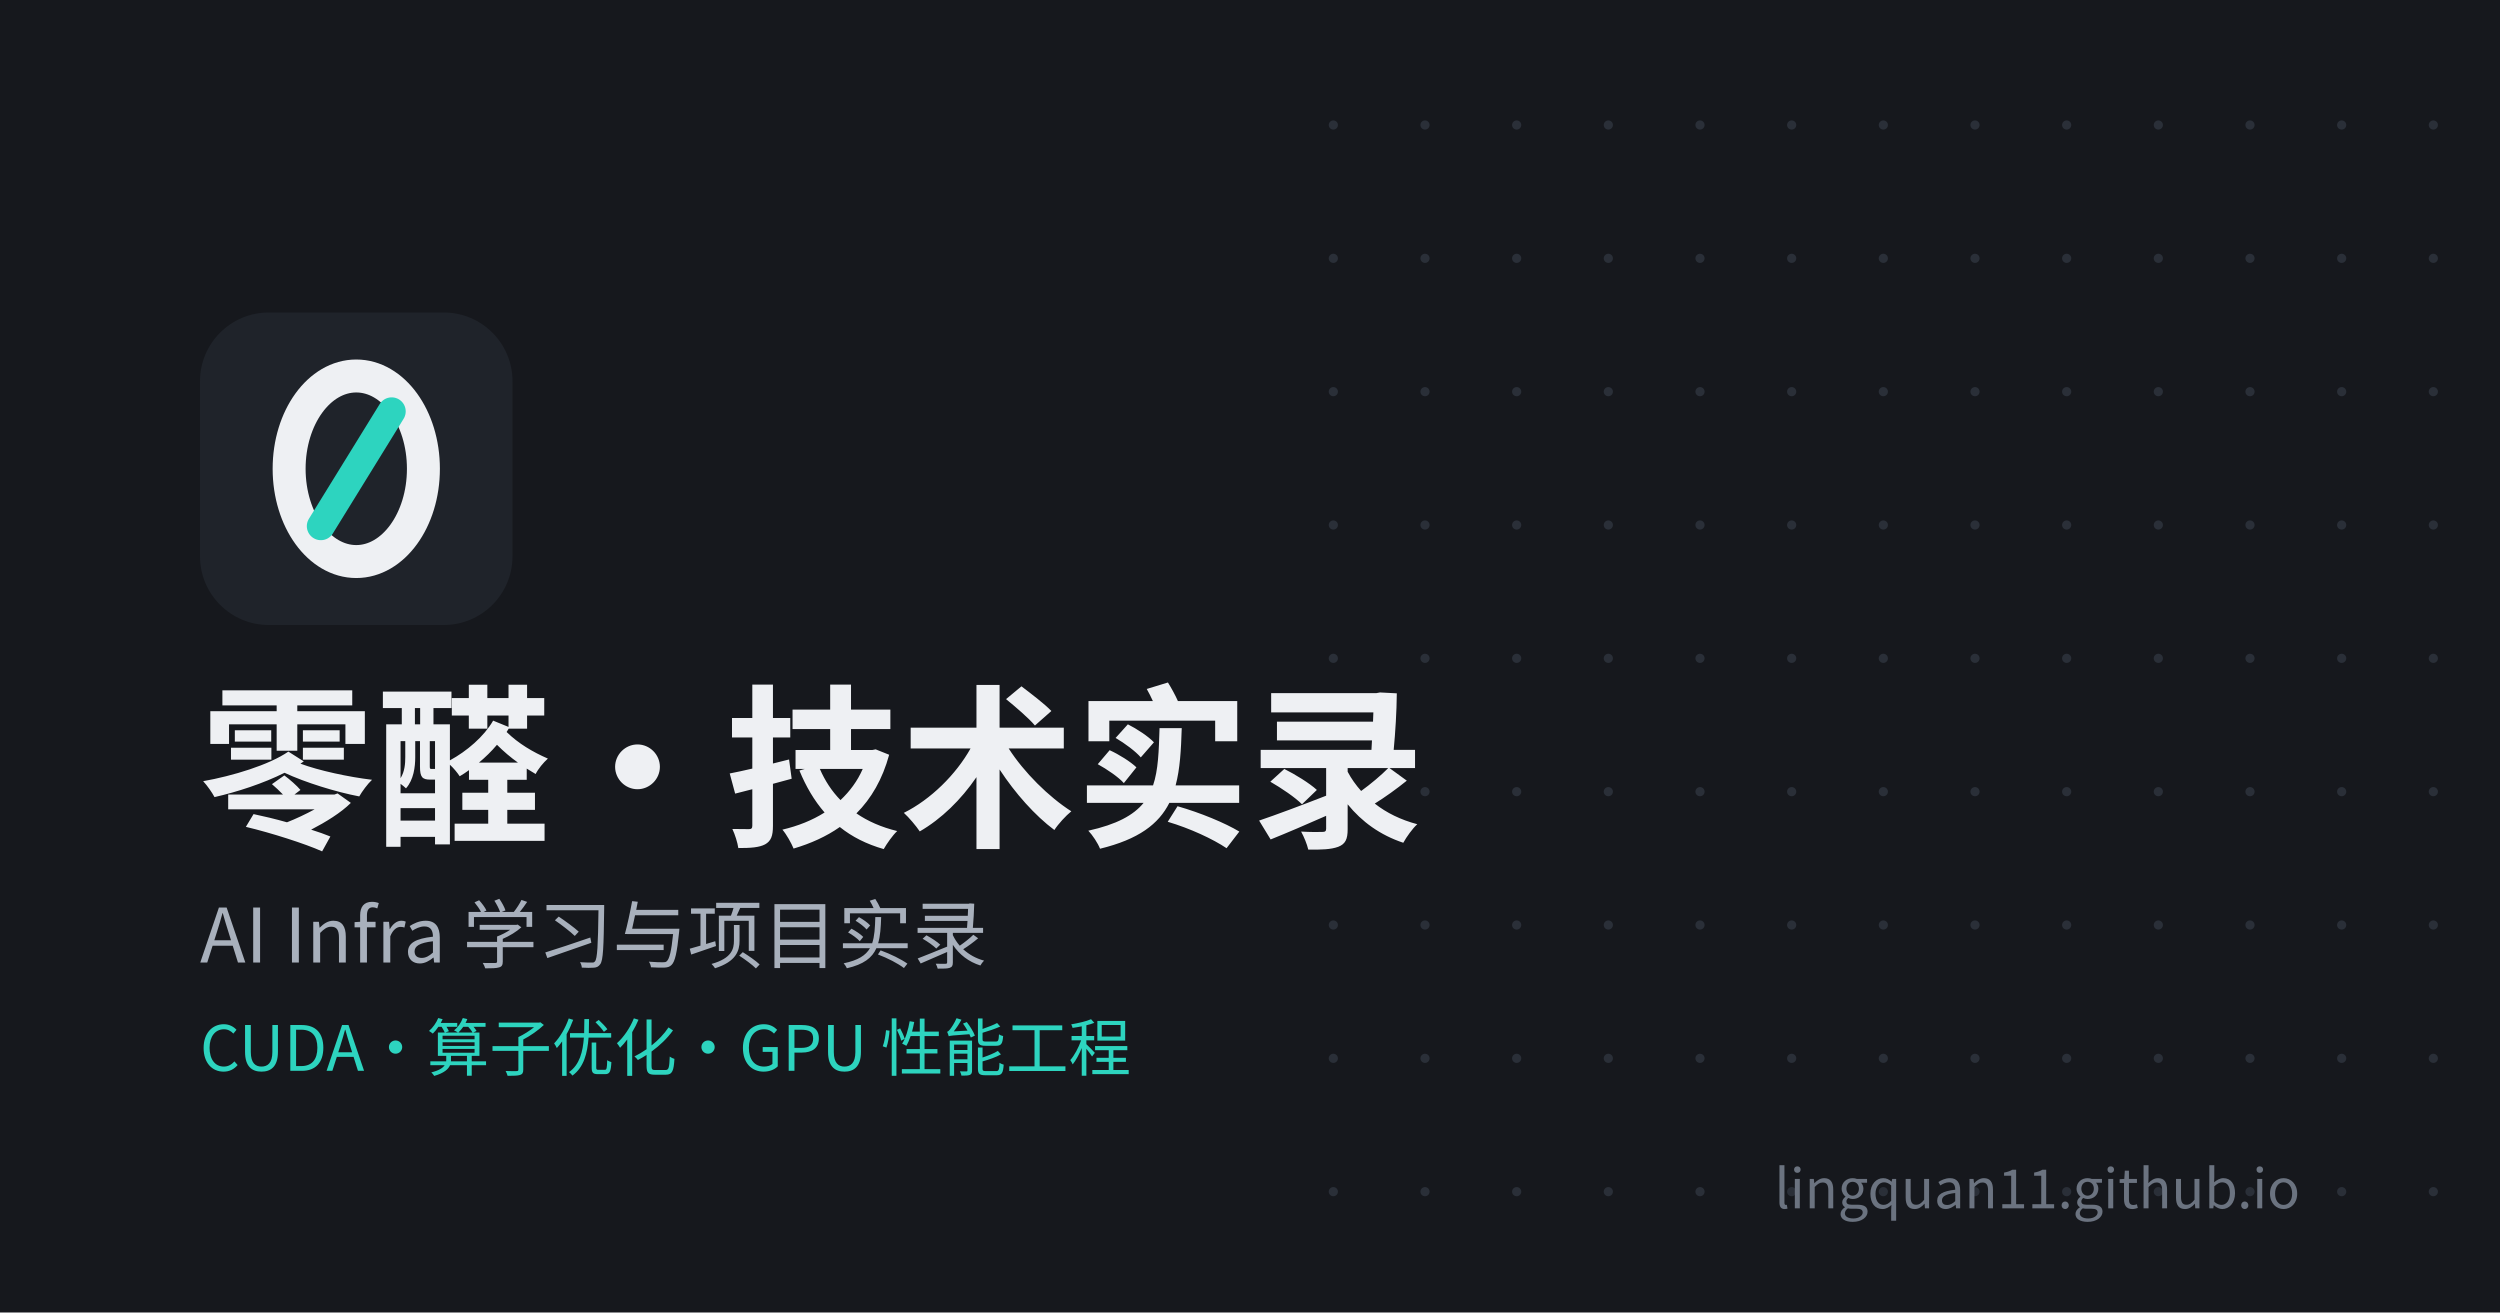
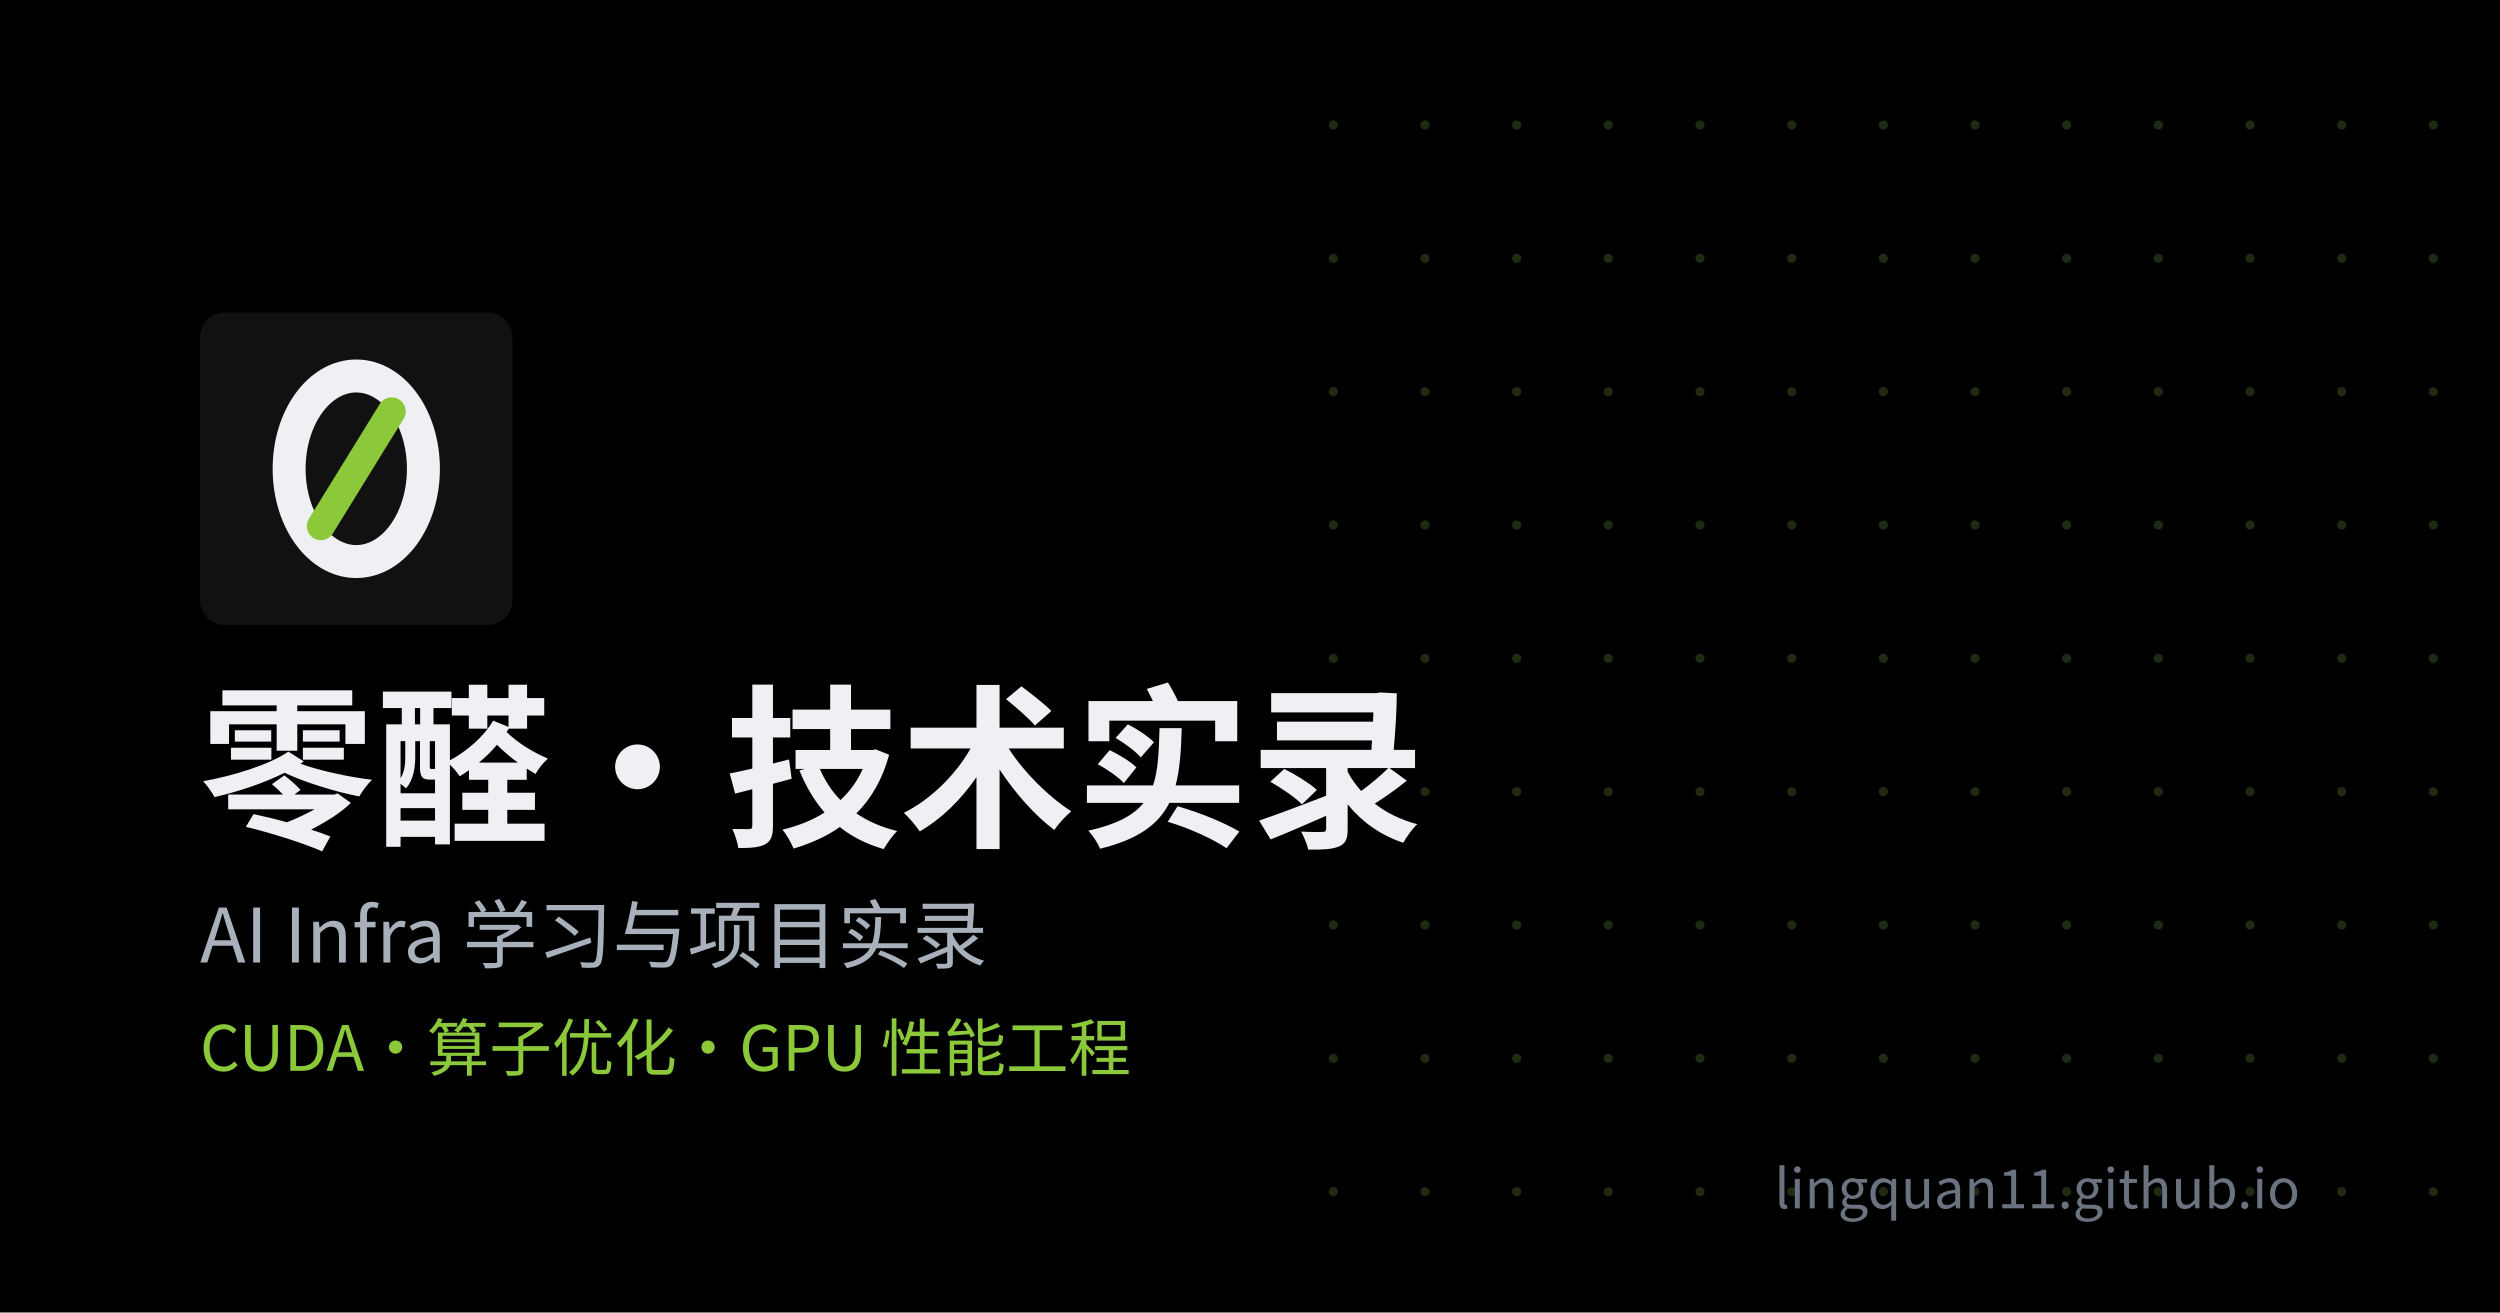
<svg xmlns="http://www.w3.org/2000/svg" width="1200" height="630" viewBox="0 0 1200 630">
-   <rect width="1200" height="630" fill="#16181d" />
-   <circle cx="640" cy="60" r="2.2" fill="#2a2f38" />
-   <circle cx="684" cy="60" r="2.2" fill="#2a2f38" />
-   <circle cx="728" cy="60" r="2.2" fill="#2a2f38" />
-   <circle cx="772" cy="60" r="2.2" fill="#2a2f38" />
-   <circle cx="816" cy="60" r="2.2" fill="#2a2f38" />
-   <circle cx="860" cy="60" r="2.2" fill="#2a2f38" />
-   <circle cx="904" cy="60" r="2.2" fill="#2a2f38" />
-   <circle cx="948" cy="60" r="2.2" fill="#2a2f38" />
-   <circle cx="992" cy="60" r="2.2" fill="#2a2f38" />
-   <circle cx="1036" cy="60" r="2.2" fill="#2a2f38" />
-   <circle cx="1080" cy="60" r="2.2" fill="#2a2f38" />
-   <circle cx="1124" cy="60" r="2.2" fill="#2a2f38" />
-   <circle cx="1168" cy="60" r="2.2" fill="#2a2f38" />
-   <circle cx="640" cy="124" r="2.2" fill="#2a2f38" />
-   <circle cx="684" cy="124" r="2.2" fill="#2a2f38" />
-   <circle cx="728" cy="124" r="2.2" fill="#2a2f38" />
-   <circle cx="772" cy="124" r="2.2" fill="#2a2f38" />
-   <circle cx="816" cy="124" r="2.2" fill="#2a2f38" />
-   <circle cx="860" cy="124" r="2.2" fill="#2a2f38" />
-   <circle cx="904" cy="124" r="2.2" fill="#2a2f38" />
-   <circle cx="948" cy="124" r="2.2" fill="#2a2f38" />
-   <circle cx="992" cy="124" r="2.2" fill="#2a2f38" />
-   <circle cx="1036" cy="124" r="2.2" fill="#2a2f38" />
-   <circle cx="1080" cy="124" r="2.2" fill="#2a2f38" />
-   <circle cx="1124" cy="124" r="2.2" fill="#2a2f38" />
-   <circle cx="1168" cy="124" r="2.2" fill="#2a2f38" />
-   <circle cx="640" cy="188" r="2.2" fill="#2a2f38" />
-   <circle cx="684" cy="188" r="2.2" fill="#2a2f38" />
-   <circle cx="728" cy="188" r="2.2" fill="#2a2f38" />
-   <circle cx="772" cy="188" r="2.2" fill="#2a2f38" />
-   <circle cx="816" cy="188" r="2.2" fill="#2a2f38" />
-   <circle cx="860" cy="188" r="2.2" fill="#2a2f38" />
-   <circle cx="904" cy="188" r="2.2" fill="#2a2f38" />
-   <circle cx="948" cy="188" r="2.2" fill="#2a2f38" />
-   <circle cx="992" cy="188" r="2.2" fill="#2a2f38" />
-   <circle cx="1036" cy="188" r="2.2" fill="#2a2f38" />
-   <circle cx="1080" cy="188" r="2.2" fill="#2a2f38" />
-   <circle cx="1124" cy="188" r="2.2" fill="#2a2f38" />
-   <circle cx="1168" cy="188" r="2.2" fill="#2a2f38" />
-   <circle cx="640" cy="252" r="2.2" fill="#2a2f38" />
-   <circle cx="684" cy="252" r="2.2" fill="#2a2f38" />
-   <circle cx="728" cy="252" r="2.2" fill="#2a2f38" />
-   <circle cx="772" cy="252" r="2.2" fill="#2a2f38" />
-   <circle cx="816" cy="252" r="2.2" fill="#2a2f38" />
-   <circle cx="860" cy="252" r="2.2" fill="#2a2f38" />
-   <circle cx="904" cy="252" r="2.2" fill="#2a2f38" />
-   <circle cx="948" cy="252" r="2.2" fill="#2a2f38" />
-   <circle cx="992" cy="252" r="2.2" fill="#2a2f38" />
-   <circle cx="1036" cy="252" r="2.2" fill="#2a2f38" />
-   <circle cx="1080" cy="252" r="2.2" fill="#2a2f38" />
-   <circle cx="1124" cy="252" r="2.2" fill="#2a2f38" />
-   <circle cx="1168" cy="252" r="2.2" fill="#2a2f38" />
-   <circle cx="640" cy="316" r="2.2" fill="#2a2f38" />
-   <circle cx="684" cy="316" r="2.2" fill="#2a2f38" />
-   <circle cx="728" cy="316" r="2.2" fill="#2a2f38" />
-   <circle cx="772" cy="316" r="2.2" fill="#2a2f38" />
-   <circle cx="816" cy="316" r="2.2" fill="#2a2f38" />
-   <circle cx="860" cy="316" r="2.2" fill="#2a2f38" />
-   <circle cx="904" cy="316" r="2.2" fill="#2a2f38" />
-   <circle cx="948" cy="316" r="2.2" fill="#2a2f38" />
-   <circle cx="992" cy="316" r="2.2" fill="#2a2f38" />
-   <circle cx="1036" cy="316" r="2.2" fill="#2a2f38" />
-   <circle cx="1080" cy="316" r="2.2" fill="#2a2f38" />
-   <circle cx="1124" cy="316" r="2.2" fill="#2a2f38" />
-   <circle cx="1168" cy="316" r="2.2" fill="#2a2f38" />
-   <circle cx="640" cy="380" r="2.2" fill="#2a2f38" />
-   <circle cx="684" cy="380" r="2.2" fill="#2a2f38" />
-   <circle cx="728" cy="380" r="2.2" fill="#2a2f38" />
-   <circle cx="772" cy="380" r="2.2" fill="#2a2f38" />
-   <circle cx="816" cy="380" r="2.2" fill="#2a2f38" />
-   <circle cx="860" cy="380" r="2.2" fill="#2a2f38" />
-   <circle cx="904" cy="380" r="2.2" fill="#2a2f38" />
-   <circle cx="948" cy="380" r="2.2" fill="#2a2f38" />
-   <circle cx="992" cy="380" r="2.2" fill="#2a2f38" />
-   <circle cx="1036" cy="380" r="2.2" fill="#2a2f38" />
-   <circle cx="1080" cy="380" r="2.2" fill="#2a2f38" />
-   <circle cx="1124" cy="380" r="2.2" fill="#2a2f38" />
-   <circle cx="1168" cy="380" r="2.2" fill="#2a2f38" />
-   <circle cx="640" cy="444" r="2.2" fill="#2a2f38" />
-   <circle cx="684" cy="444" r="2.2" fill="#2a2f38" />
-   <circle cx="728" cy="444" r="2.2" fill="#2a2f38" />
-   <circle cx="772" cy="444" r="2.2" fill="#2a2f38" />
-   <circle cx="816" cy="444" r="2.2" fill="#2a2f38" />
-   <circle cx="860" cy="444" r="2.2" fill="#2a2f38" />
-   <circle cx="904" cy="444" r="2.2" fill="#2a2f38" />
-   <circle cx="948" cy="444" r="2.2" fill="#2a2f38" />
-   <circle cx="992" cy="444" r="2.2" fill="#2a2f38" />
-   <circle cx="1036" cy="444" r="2.2" fill="#2a2f38" />
-   <circle cx="1080" cy="444" r="2.2" fill="#2a2f38" />
-   <circle cx="1124" cy="444" r="2.2" fill="#2a2f38" />
-   <circle cx="1168" cy="444" r="2.2" fill="#2a2f38" />
-   <circle cx="640" cy="508" r="2.2" fill="#2a2f38" />
-   <circle cx="684" cy="508" r="2.2" fill="#2a2f38" />
-   <circle cx="728" cy="508" r="2.2" fill="#2a2f38" />
-   <circle cx="772" cy="508" r="2.2" fill="#2a2f38" />
-   <circle cx="816" cy="508" r="2.2" fill="#2a2f38" />
-   <circle cx="860" cy="508" r="2.2" fill="#2a2f38" />
-   <circle cx="904" cy="508" r="2.2" fill="#2a2f38" />
-   <circle cx="948" cy="508" r="2.2" fill="#2a2f38" />
-   <circle cx="992" cy="508" r="2.2" fill="#2a2f38" />
-   <circle cx="1036" cy="508" r="2.2" fill="#2a2f38" />
-   <circle cx="1080" cy="508" r="2.2" fill="#2a2f38" />
-   <circle cx="1124" cy="508" r="2.2" fill="#2a2f38" />
-   <circle cx="1168" cy="508" r="2.2" fill="#2a2f38" />
-   <circle cx="640" cy="572" r="2.2" fill="#2a2f38" />
-   <circle cx="684" cy="572" r="2.2" fill="#2a2f38" />
-   <circle cx="728" cy="572" r="2.2" fill="#2a2f38" />
-   <circle cx="772" cy="572" r="2.2" fill="#2a2f38" />
-   <circle cx="816" cy="572" r="2.2" fill="#2a2f38" />
-   <circle cx="860" cy="572" r="2.2" fill="#2a2f38" />
-   <circle cx="904" cy="572" r="2.2" fill="#2a2f38" />
-   <circle cx="948" cy="572" r="2.2" fill="#2a2f38" />
-   <circle cx="992" cy="572" r="2.2" fill="#2a2f38" />
-   <circle cx="1036" cy="572" r="2.2" fill="#2a2f38" />
-   <circle cx="1080" cy="572" r="2.2" fill="#2a2f38" />
-   <circle cx="1124" cy="572" r="2.2" fill="#2a2f38" />
-   <circle cx="1168" cy="572" r="2.2" fill="#2a2f38" />
+   <rect width="1200" height="630" fill="#000000" />
+   <circle cx="640" cy="60" r="2.2" fill="#1f2a12" />
+   <circle cx="684" cy="60" r="2.2" fill="#1f2a12" />
+   <circle cx="728" cy="60" r="2.2" fill="#1f2a12" />
+   <circle cx="772" cy="60" r="2.2" fill="#1f2a12" />
+   <circle cx="816" cy="60" r="2.2" fill="#1f2a12" />
+   <circle cx="860" cy="60" r="2.2" fill="#1f2a12" />
+   <circle cx="904" cy="60" r="2.2" fill="#1f2a12" />
+   <circle cx="948" cy="60" r="2.2" fill="#1f2a12" />
+   <circle cx="992" cy="60" r="2.2" fill="#1f2a12" />
+   <circle cx="1036" cy="60" r="2.2" fill="#1f2a12" />
+   <circle cx="1080" cy="60" r="2.2" fill="#1f2a12" />
+   <circle cx="1124" cy="60" r="2.2" fill="#1f2a12" />
+   <circle cx="1168" cy="60" r="2.2" fill="#1f2a12" />
+   <circle cx="640" cy="124" r="2.2" fill="#1f2a12" />
+   <circle cx="684" cy="124" r="2.2" fill="#1f2a12" />
+   <circle cx="728" cy="124" r="2.2" fill="#1f2a12" />
+   <circle cx="772" cy="124" r="2.2" fill="#1f2a12" />
+   <circle cx="816" cy="124" r="2.2" fill="#1f2a12" />
+   <circle cx="860" cy="124" r="2.2" fill="#1f2a12" />
+   <circle cx="904" cy="124" r="2.2" fill="#1f2a12" />
+   <circle cx="948" cy="124" r="2.2" fill="#1f2a12" />
+   <circle cx="992" cy="124" r="2.2" fill="#1f2a12" />
+   <circle cx="1036" cy="124" r="2.2" fill="#1f2a12" />
+   <circle cx="1080" cy="124" r="2.2" fill="#1f2a12" />
+   <circle cx="1124" cy="124" r="2.2" fill="#1f2a12" />
+   <circle cx="1168" cy="124" r="2.2" fill="#1f2a12" />
+   <circle cx="640" cy="188" r="2.2" fill="#1f2a12" />
+   <circle cx="684" cy="188" r="2.2" fill="#1f2a12" />
+   <circle cx="728" cy="188" r="2.2" fill="#1f2a12" />
+   <circle cx="772" cy="188" r="2.2" fill="#1f2a12" />
+   <circle cx="816" cy="188" r="2.2" fill="#1f2a12" />
+   <circle cx="860" cy="188" r="2.2" fill="#1f2a12" />
+   <circle cx="904" cy="188" r="2.2" fill="#1f2a12" />
+   <circle cx="948" cy="188" r="2.2" fill="#1f2a12" />
+   <circle cx="992" cy="188" r="2.2" fill="#1f2a12" />
+   <circle cx="1036" cy="188" r="2.2" fill="#1f2a12" />
+   <circle cx="1080" cy="188" r="2.2" fill="#1f2a12" />
+   <circle cx="1124" cy="188" r="2.2" fill="#1f2a12" />
+   <circle cx="1168" cy="188" r="2.2" fill="#1f2a12" />
+   <circle cx="640" cy="252" r="2.2" fill="#1f2a12" />
+   <circle cx="684" cy="252" r="2.2" fill="#1f2a12" />
+   <circle cx="728" cy="252" r="2.2" fill="#1f2a12" />
+   <circle cx="772" cy="252" r="2.2" fill="#1f2a12" />
+   <circle cx="816" cy="252" r="2.2" fill="#1f2a12" />
+   <circle cx="860" cy="252" r="2.2" fill="#1f2a12" />
+   <circle cx="904" cy="252" r="2.2" fill="#1f2a12" />
+   <circle cx="948" cy="252" r="2.2" fill="#1f2a12" />
+   <circle cx="992" cy="252" r="2.2" fill="#1f2a12" />
+   <circle cx="1036" cy="252" r="2.2" fill="#1f2a12" />
+   <circle cx="1080" cy="252" r="2.2" fill="#1f2a12" />
+   <circle cx="1124" cy="252" r="2.2" fill="#1f2a12" />
+   <circle cx="1168" cy="252" r="2.2" fill="#1f2a12" />
+   <circle cx="640" cy="316" r="2.2" fill="#1f2a12" />
+   <circle cx="684" cy="316" r="2.2" fill="#1f2a12" />
+   <circle cx="728" cy="316" r="2.2" fill="#1f2a12" />
+   <circle cx="772" cy="316" r="2.2" fill="#1f2a12" />
+   <circle cx="816" cy="316" r="2.2" fill="#1f2a12" />
+   <circle cx="860" cy="316" r="2.2" fill="#1f2a12" />
+   <circle cx="904" cy="316" r="2.2" fill="#1f2a12" />
+   <circle cx="948" cy="316" r="2.2" fill="#1f2a12" />
+   <circle cx="992" cy="316" r="2.2" fill="#1f2a12" />
+   <circle cx="1036" cy="316" r="2.2" fill="#1f2a12" />
+   <circle cx="1080" cy="316" r="2.2" fill="#1f2a12" />
+   <circle cx="1124" cy="316" r="2.2" fill="#1f2a12" />
+   <circle cx="1168" cy="316" r="2.2" fill="#1f2a12" />
+   <circle cx="640" cy="380" r="2.2" fill="#1f2a12" />
+   <circle cx="684" cy="380" r="2.2" fill="#1f2a12" />
+   <circle cx="728" cy="380" r="2.2" fill="#1f2a12" />
+   <circle cx="772" cy="380" r="2.2" fill="#1f2a12" />
+   <circle cx="816" cy="380" r="2.2" fill="#1f2a12" />
+   <circle cx="860" cy="380" r="2.2" fill="#1f2a12" />
+   <circle cx="904" cy="380" r="2.2" fill="#1f2a12" />
+   <circle cx="948" cy="380" r="2.2" fill="#1f2a12" />
+   <circle cx="992" cy="380" r="2.2" fill="#1f2a12" />
+   <circle cx="1036" cy="380" r="2.2" fill="#1f2a12" />
+   <circle cx="1080" cy="380" r="2.2" fill="#1f2a12" />
+   <circle cx="1124" cy="380" r="2.2" fill="#1f2a12" />
+   <circle cx="1168" cy="380" r="2.2" fill="#1f2a12" />
+   <circle cx="640" cy="444" r="2.2" fill="#1f2a12" />
+   <circle cx="684" cy="444" r="2.2" fill="#1f2a12" />
+   <circle cx="728" cy="444" r="2.2" fill="#1f2a12" />
+   <circle cx="772" cy="444" r="2.2" fill="#1f2a12" />
+   <circle cx="816" cy="444" r="2.2" fill="#1f2a12" />
+   <circle cx="860" cy="444" r="2.2" fill="#1f2a12" />
+   <circle cx="904" cy="444" r="2.2" fill="#1f2a12" />
+   <circle cx="948" cy="444" r="2.2" fill="#1f2a12" />
+   <circle cx="992" cy="444" r="2.2" fill="#1f2a12" />
+   <circle cx="1036" cy="444" r="2.2" fill="#1f2a12" />
+   <circle cx="1080" cy="444" r="2.2" fill="#1f2a12" />
+   <circle cx="1124" cy="444" r="2.2" fill="#1f2a12" />
+   <circle cx="1168" cy="444" r="2.2" fill="#1f2a12" />
+   <circle cx="640" cy="508" r="2.2" fill="#1f2a12" />
+   <circle cx="684" cy="508" r="2.2" fill="#1f2a12" />
+   <circle cx="728" cy="508" r="2.2" fill="#1f2a12" />
+   <circle cx="772" cy="508" r="2.2" fill="#1f2a12" />
+   <circle cx="816" cy="508" r="2.2" fill="#1f2a12" />
+   <circle cx="860" cy="508" r="2.2" fill="#1f2a12" />
+   <circle cx="904" cy="508" r="2.2" fill="#1f2a12" />
+   <circle cx="948" cy="508" r="2.2" fill="#1f2a12" />
+   <circle cx="992" cy="508" r="2.2" fill="#1f2a12" />
+   <circle cx="1036" cy="508" r="2.2" fill="#1f2a12" />
+   <circle cx="1080" cy="508" r="2.2" fill="#1f2a12" />
+   <circle cx="1124" cy="508" r="2.2" fill="#1f2a12" />
+   <circle cx="1168" cy="508" r="2.2" fill="#1f2a12" />
+   <circle cx="640" cy="572" r="2.2" fill="#1f2a12" />
+   <circle cx="684" cy="572" r="2.2" fill="#1f2a12" />
+   <circle cx="728" cy="572" r="2.2" fill="#1f2a12" />
+   <circle cx="772" cy="572" r="2.2" fill="#1f2a12" />
+   <circle cx="816" cy="572" r="2.2" fill="#1f2a12" />
+   <circle cx="860" cy="572" r="2.2" fill="#1f2a12" />
+   <circle cx="904" cy="572" r="2.2" fill="#1f2a12" />
+   <circle cx="948" cy="572" r="2.2" fill="#1f2a12" />
+   <circle cx="992" cy="572" r="2.2" fill="#1f2a12" />
+   <circle cx="1036" cy="572" r="2.2" fill="#1f2a12" />
+   <circle cx="1080" cy="572" r="2.2" fill="#1f2a12" />
+   <circle cx="1124" cy="572" r="2.2" fill="#1f2a12" />
+   <circle cx="1168" cy="572" r="2.2" fill="#1f2a12" />
  <g transform="translate(96 150)">
-     <rect width="150" height="150" rx="33" fill="#1f232a" />
+     <rect width="150" height="150" rx="12" fill="#111111" />
    <g transform="scale(0.293)">
      <ellipse cx="256" cy="256" rx="110" ry="152" fill="none" stroke="#eef0f3" stroke-width="54" />
-       <line x1="198" y1="350" x2="314" y2="162" stroke="#2dd4bf" stroke-width="46" stroke-linecap="round" />
+       <line x1="198" y1="350" x2="314" y2="162" stroke="#8bc93a" stroke-width="46" stroke-linecap="round" />
    </g>
  </g>
  <text x="96" y="400" font-family="Noto Sans CJK SC" font-weight="700" font-size="84" fill="#eef0f3">零醛·技术实录</text>
  <text x="96" y="462" font-family="Noto Sans CJK SC" font-size="36" fill="#a8b0bc">AI Infra 学习与项目实录</text>
-   <text x="96" y="514" font-family="Noto Sans CJK SC" font-size="30" fill="#2dd4bf">CUDA·算子优化·GPU 性能工程</text>
+   <text x="96" y="514" font-family="Noto Sans CJK SC" font-size="30" fill="#8bc93a">CUDA·算子优化·GPU 性能工程</text>
  <text x="1104" y="580" text-anchor="end" font-family="Noto Sans CJK SC" font-size="26" fill="#6b7380">lingquan11.github.io</text>
</svg>
